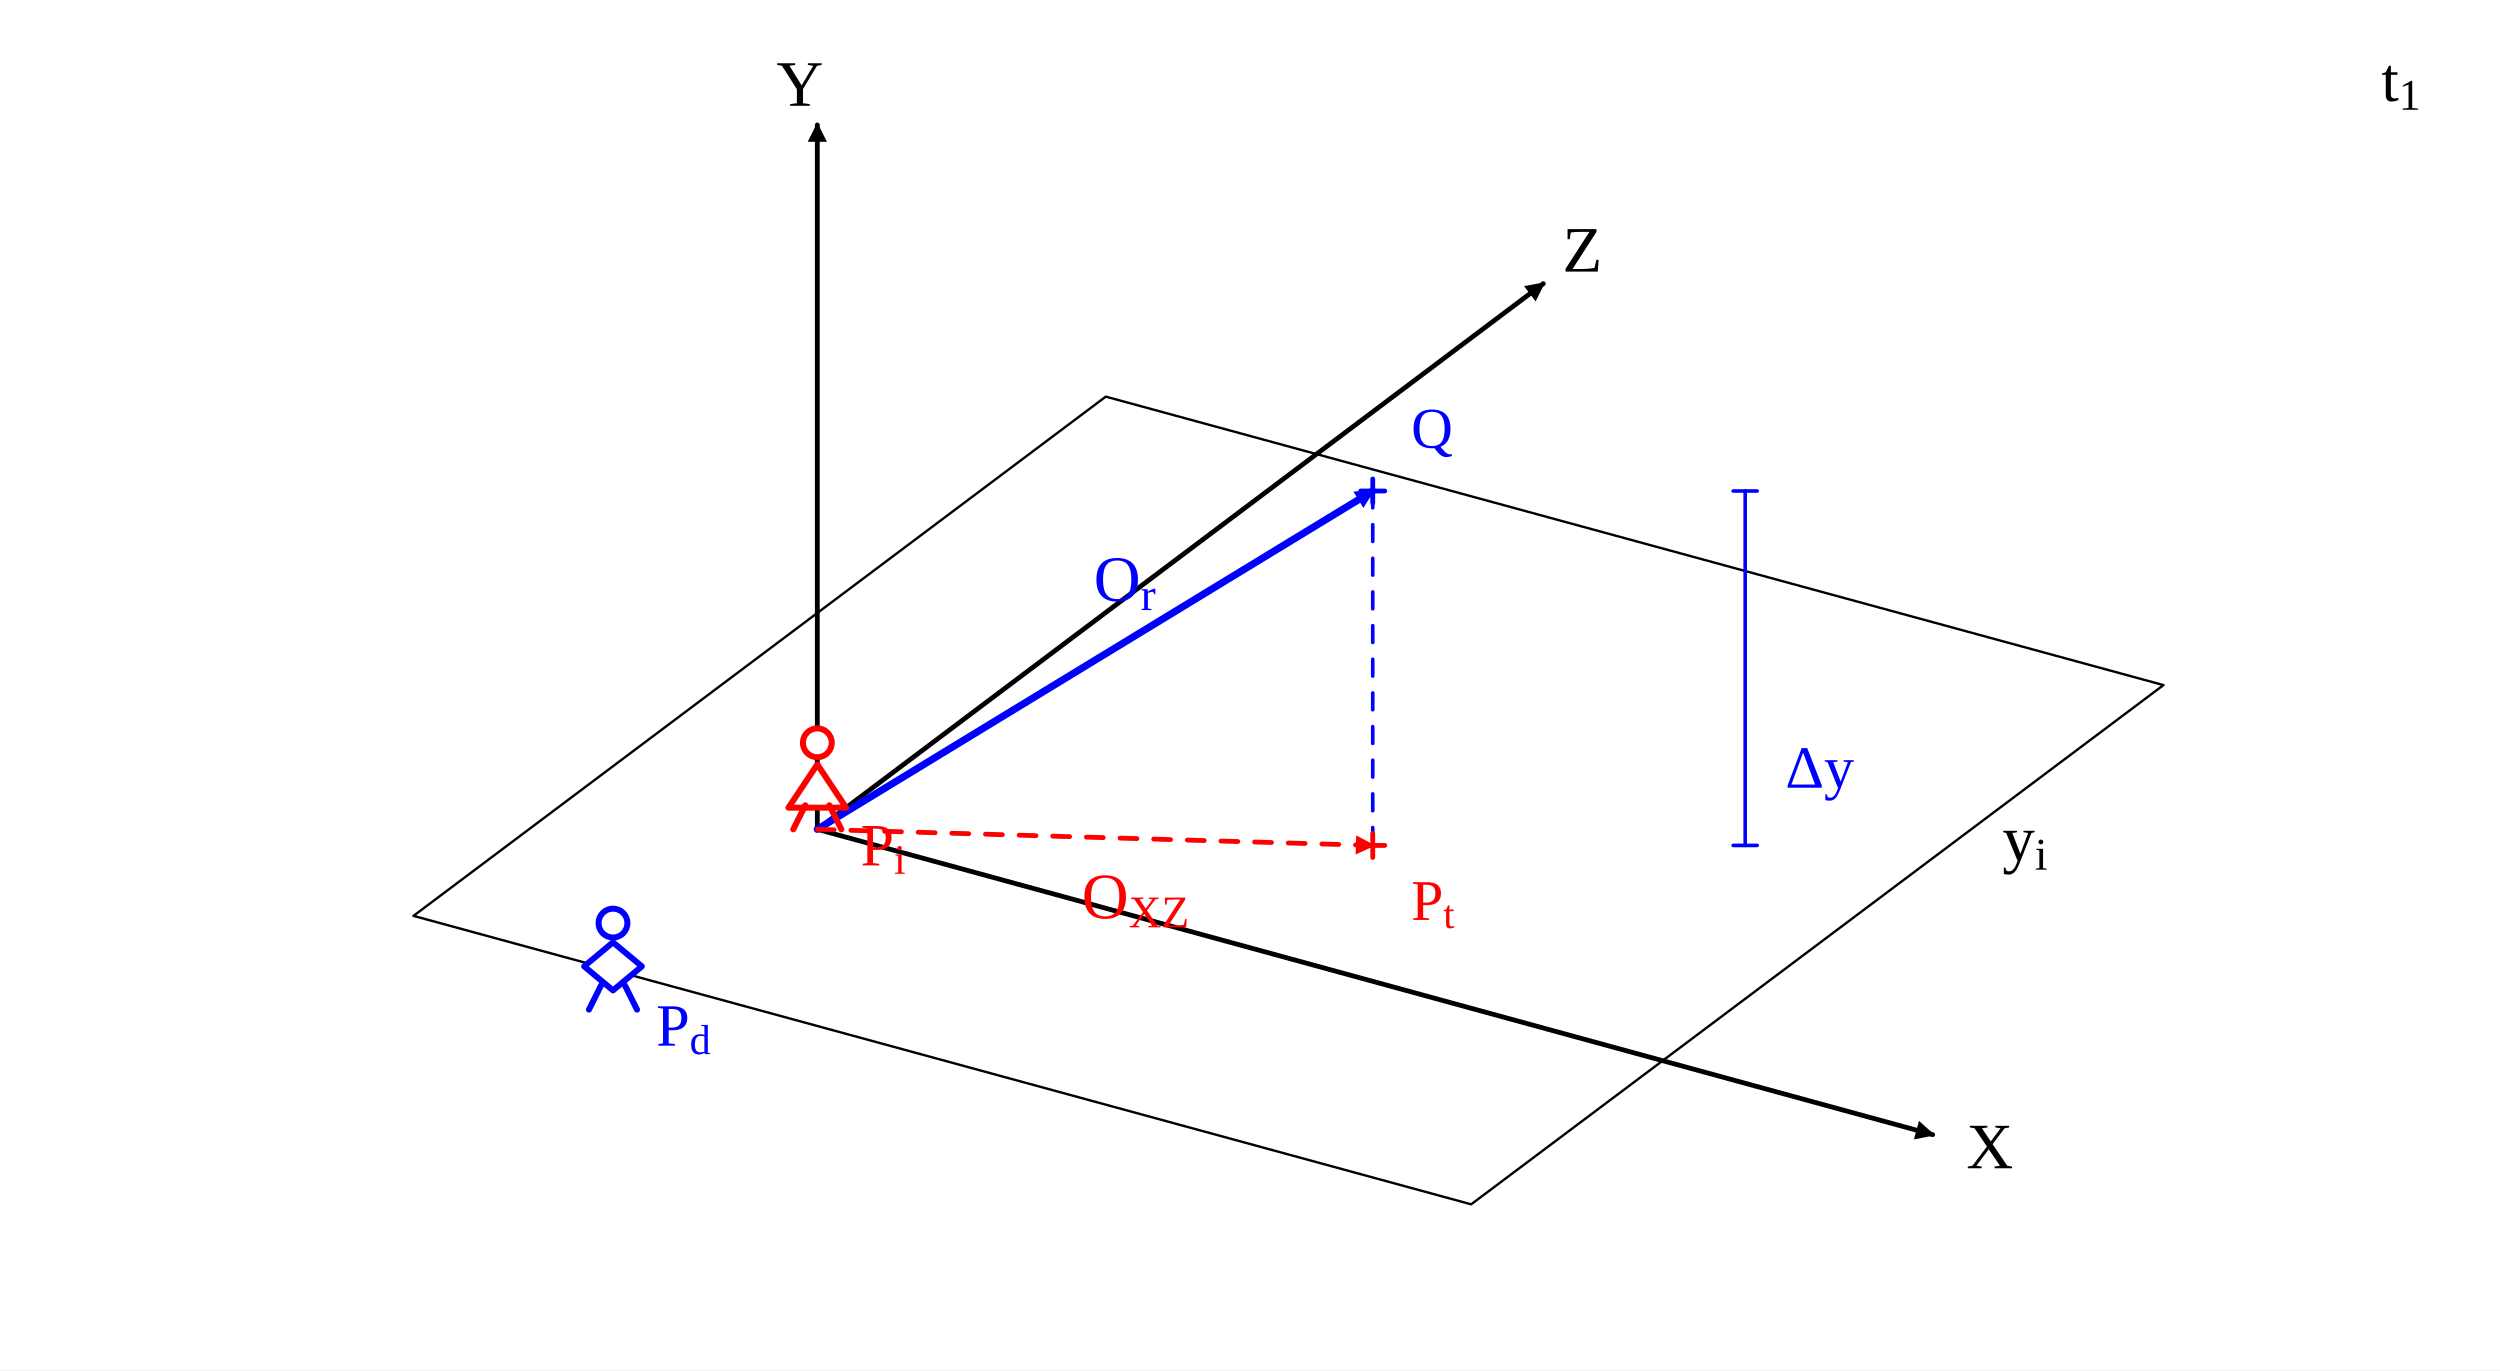
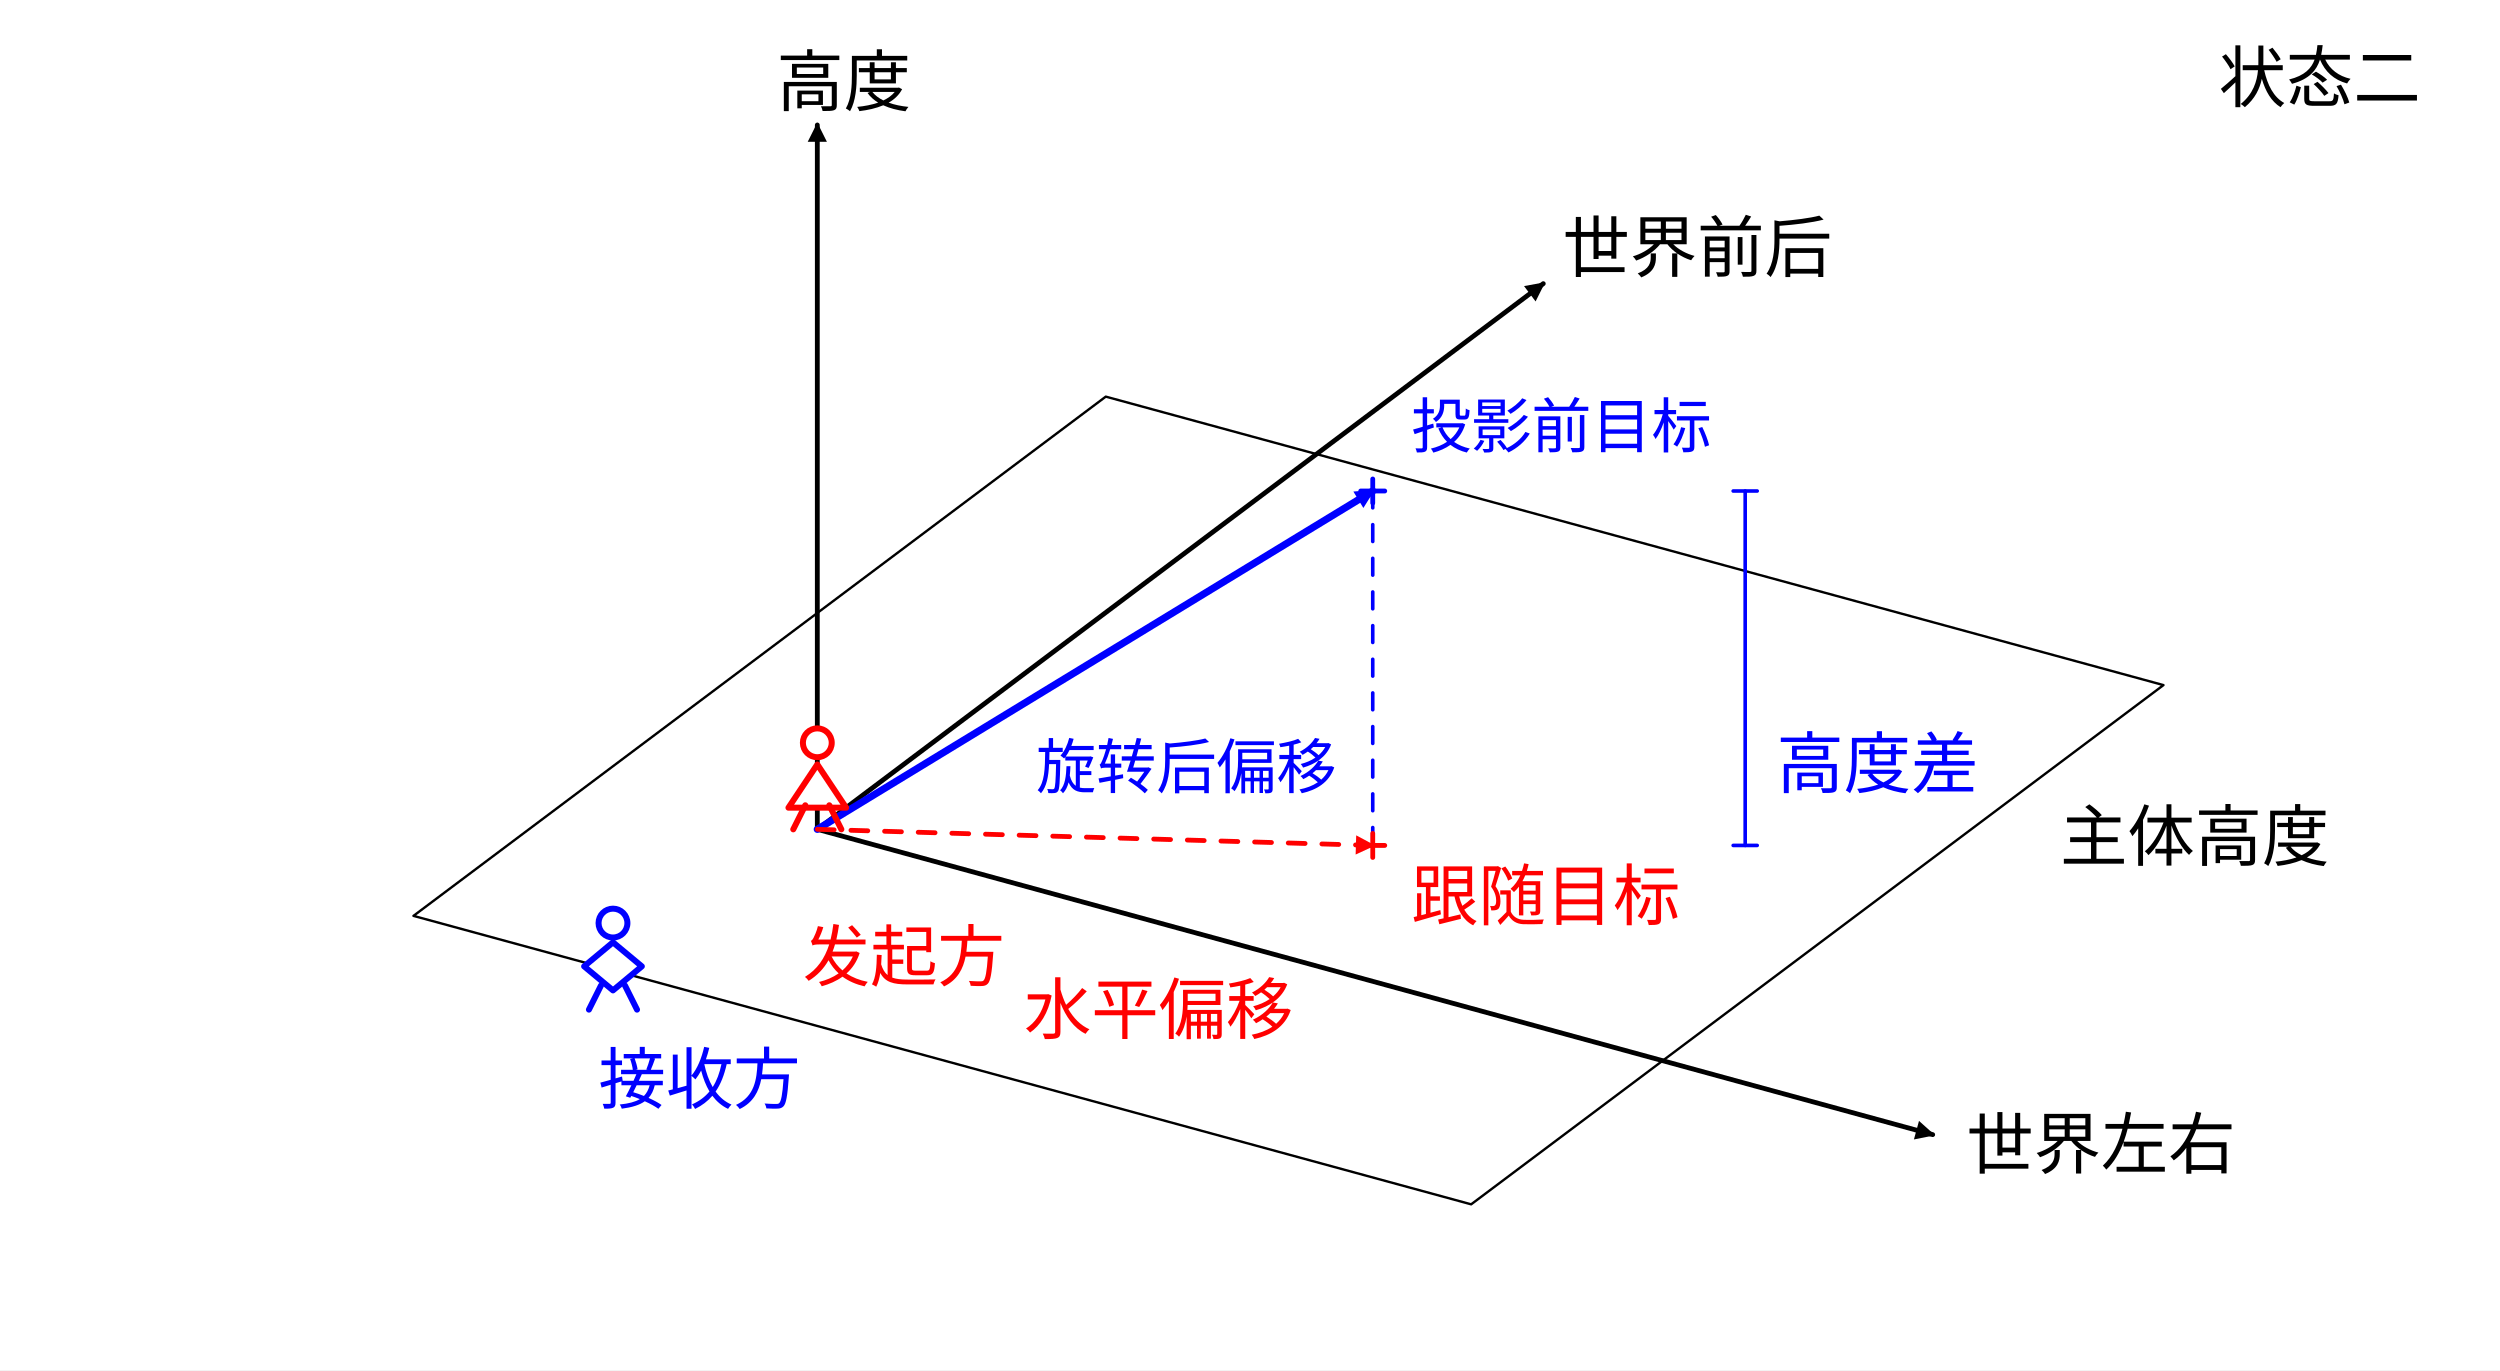
<svg xmlns="http://www.w3.org/2000/svg" width="1040" height="570" viewBox="0 0 1040 570" role="img" aria-labelledby="title desc">
  <defs>
    <marker id="k" markerWidth="9" markerHeight="9" refX="7" refY="4" orient="auto" markerUnits="userSpaceOnUse">
      <path d="M0 0L8 4L0 8Z" fill="#000000" />
    </marker>
    <marker id="r" markerWidth="9" markerHeight="9" refX="7" refY="4" orient="auto" markerUnits="userSpaceOnUse">
      <path d="M0 0L8 4L0 8Z" fill="#FF0000" />
    </marker>
    <marker id="b" markerWidth="9" markerHeight="9" refX="7" refY="4" orient="auto" markerUnits="userSpaceOnUse">
      <path d="M0 0L8 4L0 8Z" fill="#0000FF" />
    </marker>
  </defs>
  <rect width="1040" height="570" fill="#FFFFFF" />
  <g stroke-linecap="round" stroke-linejoin="round">
-     <text x="1007" y="42" fill="#000000" font-family="Cambria Math, Times New Roman, serif" font-size="26" text-anchor="end">t<tspan baseline-shift="sub" font-size="70%">1</tspan>
-     </text>
+     <text x="923.00" y="42.40" fill="#000000" font-family="Microsoft YaHei, PingFang SC, sans-serif" font-size="28" text-anchor="start">状态二</text>
    <path d="M172.00 381.00L612.00 501.00L900.00 285.00L460.00 165.00L172.00 381.00" fill="none" stroke="#000000" stroke-width="1" />
    <path d="M340.00 345.00L804.00 472.00" fill="none" stroke="#000000" stroke-width="2" marker-end="url(#k)" />
    <path d="M340.00 345.00L642.00 118.00" fill="none" stroke="#000000" stroke-width="2" marker-end="url(#k)" />
    <path d="M340.00 345.00L340.00 52.00" fill="none" stroke="#000000" stroke-width="2" marker-end="url(#k)" />
-     <text x="818" y="486" fill="#000000" font-family="Cambria Math, Times New Roman, serif" font-size="27" text-anchor="start">X</text>
-     <text x="650" y="113" fill="#000000" font-family="Cambria Math, Times New Roman, serif" font-size="27" text-anchor="start">Z</text>
-     <text x="323" y="44" fill="#000000" font-family="Cambria Math, Times New Roman, serif" font-size="27" text-anchor="start">Y</text>
+     <text x="818.00" y="486.00" fill="#000000" font-family="Microsoft YaHei, PingFang SC, sans-serif" font-size="28" text-anchor="start">世界左右</text>
+     <text x="650.00" y="113.00" fill="#000000" font-family="Microsoft YaHei, PingFang SC, sans-serif" font-size="28" text-anchor="start">世界前后</text>
+     <text x="323.00" y="44.00" fill="#000000" font-family="Microsoft YaHei, PingFang SC, sans-serif" font-size="28" text-anchor="start">高度</text>
    <path d="M340.00 345.00L571.06 204.26" fill="none" stroke="#0000FF" stroke-width="3" marker-end="url(#b)" />
    <path d="M340.00 345.00L571.06 351.70" fill="none" stroke="#FF0000" stroke-width="2" stroke-dasharray="7 7" marker-end="url(#r)" />
    <path d="M571.06 204.26L571.06 351.70" fill="none" stroke="#0000FF" stroke-width="1.5" stroke-dasharray="7 7" />
    <path d="M566.06 204.26L576.06 204.26" fill="none" stroke="#0000FF" stroke-width="2" />
    <path d="M571.06 199.26L571.06 209.26" fill="none" stroke="#0000FF" stroke-width="2" />
-     <text x="587.063" y="186.255" fill="#0000FF" font-family="Cambria Math, Times New Roman, serif" font-size="24" text-anchor="start">Q</text>
+     <text x="587.06" y="186.26" fill="#0000FF" font-family="Microsoft YaHei, PingFang SC, sans-serif" font-size="25" text-anchor="start">投影前目标</text>
    <path d="M566.06 351.70L576.06 351.70" fill="none" stroke="#FF0000" stroke-width="2" />
    <path d="M571.06 346.70L571.06 356.70" fill="none" stroke="#FF0000" stroke-width="2" />
-     <text x="587.063" y="382.702" fill="#FF0000" font-family="Cambria Math, Times New Roman, serif" font-size="24" text-anchor="start">P<tspan baseline-shift="sub" font-size="70%">t</tspan>
-     </text>
-     <text x="455" y="250" fill="#0000FF" font-family="Cambria Math, Times New Roman, serif" font-size="27" text-anchor="start">O<tspan baseline-shift="sub" font-size="70%">r</tspan>
-     </text>
-     <text x="450" y="382" fill="#FF0000" font-family="Cambria Math, Times New Roman, serif" font-size="27" text-anchor="start">O<tspan baseline-shift="sub" font-size="70%">XZ</tspan>
-     </text>
-     <text x="833" y="358" fill="#000000" font-family="Cambria Math, Times New Roman, serif" font-size="27" text-anchor="start">y<tspan baseline-shift="sub" font-size="70%">i</tspan>
-     </text>
+     <text x="587.06" y="382.70" fill="#FF0000" font-family="Microsoft YaHei, PingFang SC, sans-serif" font-size="28" text-anchor="start">跟随目标</text>
+     <text x="431.00" y="328.00" fill="#0000FF" font-family="Microsoft YaHei, PingFang SC, sans-serif" font-size="25" text-anchor="start">旋转后偏移</text>
+     <text x="426.00" y="430.00" fill="#FF0000" font-family="Microsoft YaHei, PingFang SC, sans-serif" font-size="28" text-anchor="start">水平偏移</text>
+     <text x="857.00" y="358.00" fill="#000000" font-family="Microsoft YaHei, PingFang SC, sans-serif" font-size="28" text-anchor="start">主体高度</text>
    <path d="M726.00 204.26L726.00 351.70" fill="none" stroke="#0000FF" stroke-width="1.5" />
    <path d="M731.00 204.26L721.00 204.26" fill="none" stroke="#0000FF" stroke-width="1.5" />
    <path d="M731.00 351.70L721.00 351.70" fill="none" stroke="#0000FF" stroke-width="1.5" />
-     <text x="757" y="327.702" fill="#0000FF" font-family="Cambria Math, Times New Roman, serif" font-size="25" text-anchor="middle">Δy</text>
+     <text x="739.00" y="327.70" fill="#0000FF" font-family="Microsoft YaHei, PingFang SC, sans-serif" font-size="28" text-anchor="start">高度差</text>
    <g data-role="initiator" data-x="340.00" data-y="345.00" transform="translate(340.00 345.00) scale(1)">
      <circle cx="0.00" cy="-36.00" r="6" fill="#FFFFFF" stroke="#FF0000" stroke-width="2.5" />
      <path d="M0 -27L-12 -9L12 -9Z" fill="#FFFFFF" stroke="#FF0000" stroke-width="2.5" />
      <path d="M-5.00 -10.00L-10.00 0.00" fill="none" stroke="#FF0000" stroke-width="2.5" />
      <path d="M5.00 -10.00L10.00 0.00" fill="none" stroke="#FF0000" stroke-width="2.5" />
    </g>
-     <text x="358" y="360" fill="#FF0000" font-family="Cambria Math, Times New Roman, serif" font-size="25" text-anchor="start">P<tspan baseline-shift="sub" font-size="70%">i</tspan>
-     </text>
+     <text x="334.00" y="408.00" fill="#FF0000" font-family="Microsoft YaHei, PingFang SC, sans-serif" font-size="28" text-anchor="start">发起方</text>
    <g data-role="recipient" data-x="255.00" data-y="420.00" transform="translate(255.00 420.00) scale(1)">
      <circle cx="0.00" cy="-36.00" r="6" fill="#FFFFFF" stroke="#0000FF" stroke-width="2.5" />
      <path d="M0 -28L-12 -18L0 -8L12 -18Z" fill="#FFFFFF" stroke="#0000FF" stroke-width="2.5" />
      <path d="M-5.00 -10.00L-10.00 0.00" fill="none" stroke="#0000FF" stroke-width="2.5" />
      <path d="M5.00 -10.00L10.00 0.00" fill="none" stroke="#0000FF" stroke-width="2.5" />
    </g>
-     <text x="273" y="435" fill="#0000FF" font-family="Cambria Math, Times New Roman, serif" font-size="25" text-anchor="start">P<tspan baseline-shift="sub" font-size="70%">d</tspan>
-     </text>
+     <text x="249.00" y="459.00" fill="#0000FF" font-family="Microsoft YaHei, PingFang SC, sans-serif" font-size="28" text-anchor="start">接收方</text>
  </g>
</svg>
